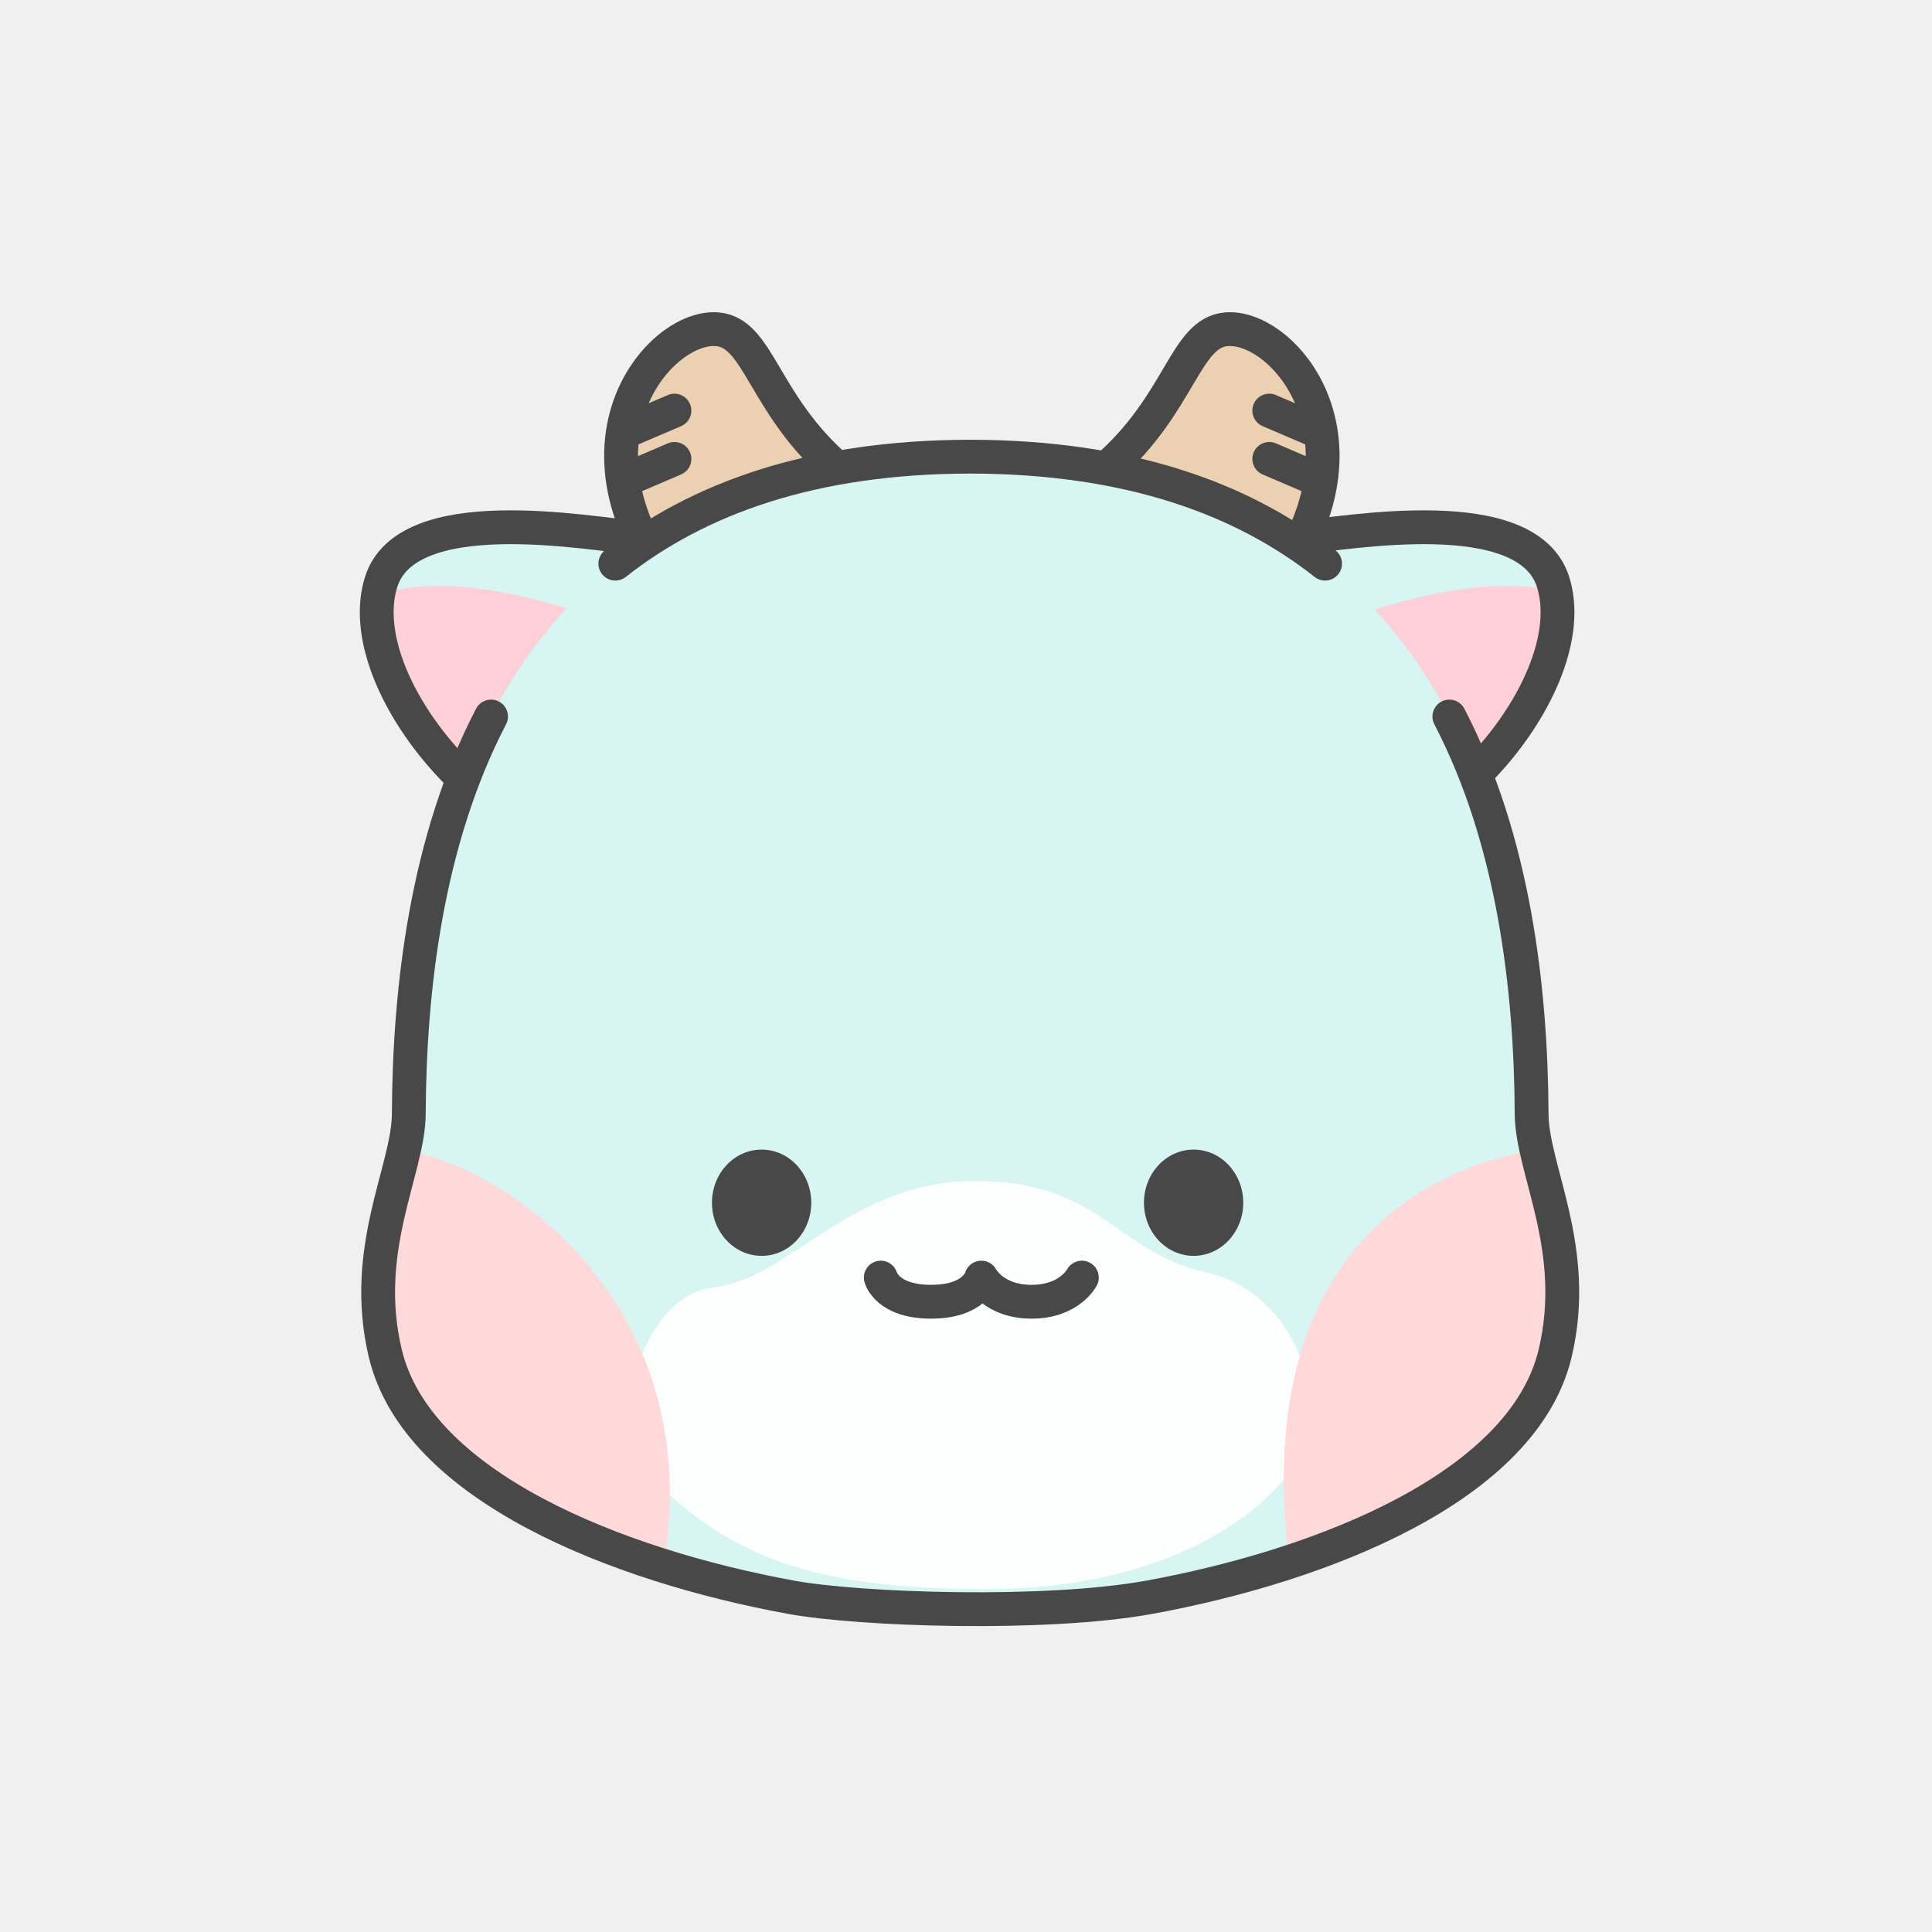
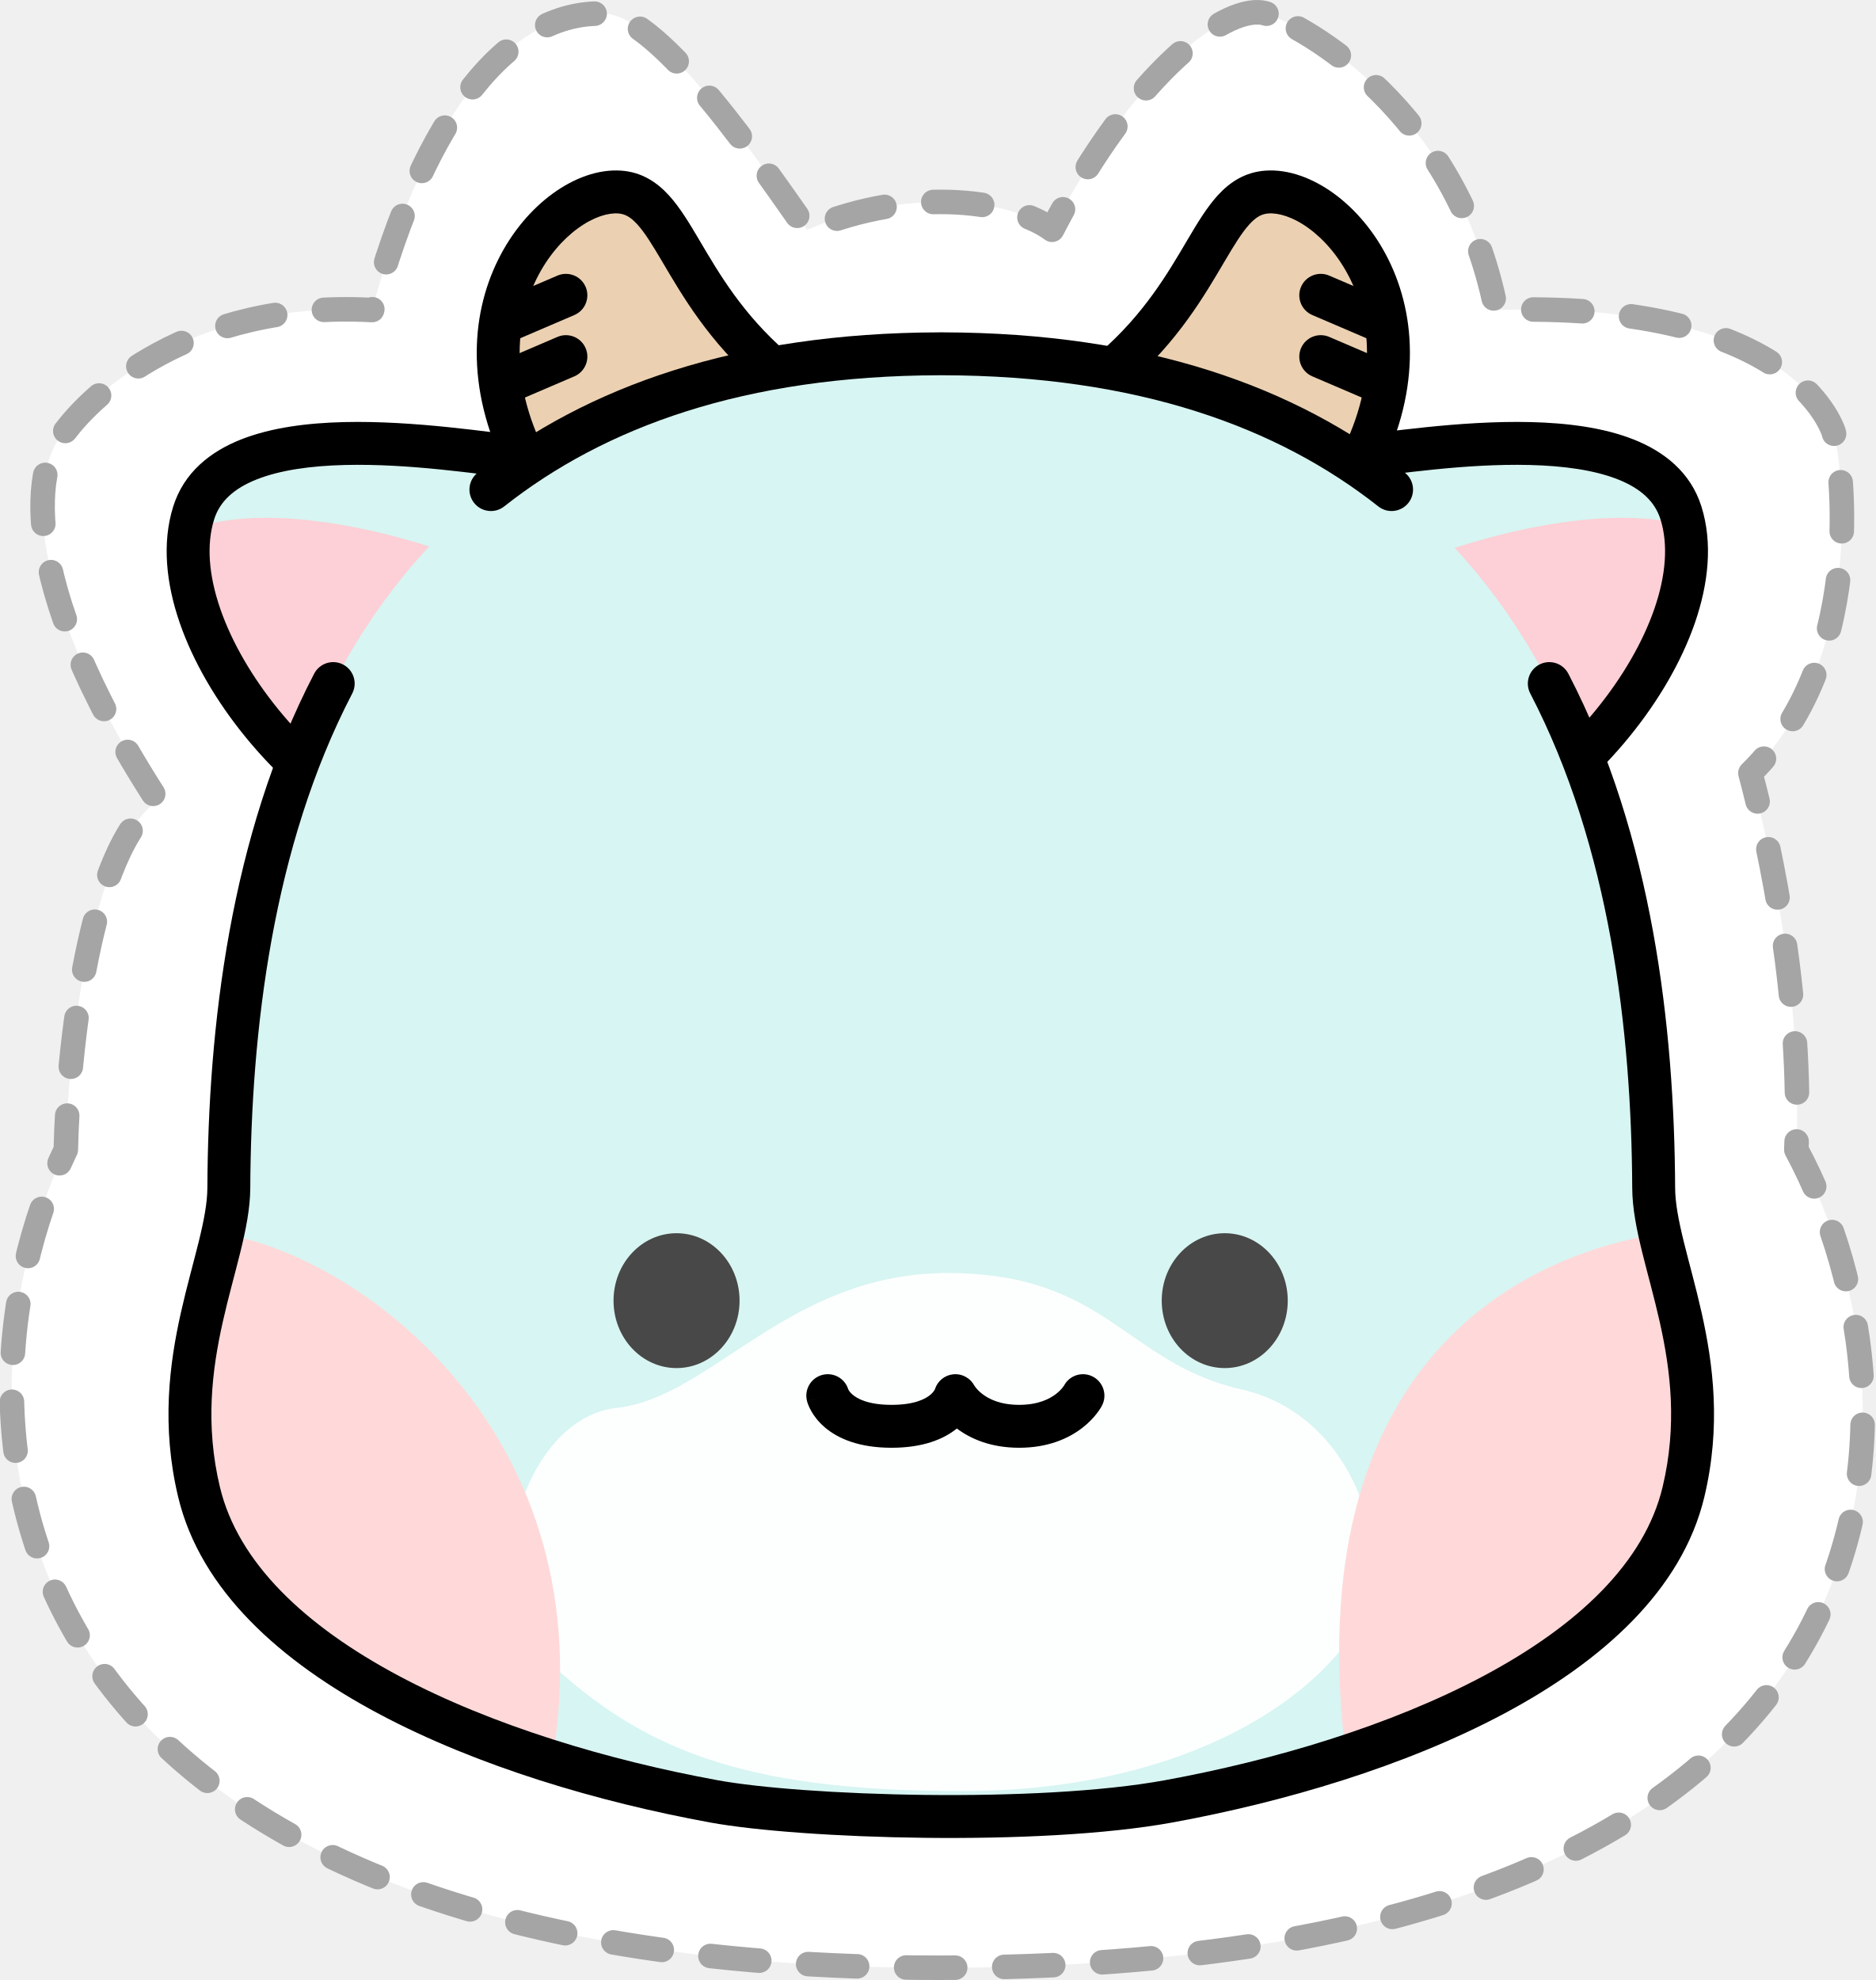
- <svg xmlns="http://www.w3.org/2000/svg" width="400" height="400" viewBox="0 0 400 400" fill="none">
-   <path d="M78.904 120.511C84.241 103.511 121.24 110.338 132.571 111.453C152.835 122.289 138.41 176.42 123.173 175.347C100.125 173.723 72.625 140.511 78.904 120.511Z" fill="#D7F5F2" />
-   <path d="M321.557 120.511C316.22 103.511 279.221 110.338 267.89 111.453C247.626 122.289 262.051 176.42 277.288 175.347C300.336 173.723 327.836 140.511 321.557 120.511Z" fill="#D7F5F2" />
-   <path d="M78.904 123.011C75.304 137.811 89.071 154.511 96.404 161.011C114.004 161.011 122.404 139.344 124.404 128.511C115.071 124.677 92.904 118.211 78.904 123.011Z" fill="#FCD0D6" />
-   <path d="M323.814 123.011C327.414 137.811 313.647 154.511 306.314 161.011C288.714 161.011 280.314 139.344 278.314 128.511C287.647 124.677 309.814 118.211 323.814 123.011Z" fill="#FCD0D6" />
-   <path d="M148.42 68.164C157.157 68.791 157.904 83.511 173.404 97.011C167.004 116.211 144.34 116.003 133.808 113.499C119.685 87.365 137.499 67.38 148.42 68.164Z" fill="#EBD1B2" />
-   <path d="M254.002 68.164C245.265 68.791 244.518 83.511 229.018 97.011C235.953 105.003 253.582 119.49 268.614 113.499C282.737 87.365 264.923 67.38 254.002 68.164Z" fill="#EBD1B2" />
-   <path d="M201.116 95.013C300.407 95.239 316.791 174.683 317.062 230.795C317.118 242.357 327.078 258.689 321.923 280.267C312.765 318.609 235.967 335.108 200.903 333.954C165.84 335.108 89.042 318.609 79.883 280.267C74.729 258.689 84.688 242.357 84.744 230.795C85.015 174.683 101.399 95.239 200.69 95.013V95.011C200.761 95.011 200.832 95.012 200.902 95.012C200.974 95.012 201.045 95.011 201.116 95.011V95.013Z" fill="#D7F5F2" />
-   <path d="M78.904 120.511C84.241 103.511 121.24 110.338 132.571 111.453C152.835 122.289 138.41 176.42 123.173 175.347C100.125 173.723 72.625 140.511 78.904 120.511Z" stroke="#474847" stroke-width="7" stroke-linecap="round" stroke-linejoin="round" />
-   <path d="M321.557 120.511C316.22 103.511 279.221 110.338 267.89 111.453C247.626 122.289 262.051 176.42 277.288 175.347C300.336 173.723 327.836 140.511 321.557 120.511Z" stroke="#474847" stroke-width="7" stroke-linecap="round" stroke-linejoin="round" />
-   <path d="M173.404 97.011C157.904 83.511 157.157 68.791 148.42 68.164C137.499 67.38 119.685 87.365 133.808 113.499" stroke="#474847" stroke-width="7" stroke-linecap="round" stroke-linejoin="round" />
-   <path d="M139.634 85.011L129.134 89.511" stroke="#474847" stroke-width="7" stroke-linecap="round" stroke-linejoin="round" />
-   <path d="M139.634 95.011L129.134 99.511" stroke="#474847" stroke-width="7" stroke-linecap="round" stroke-linejoin="round" />
-   <path d="M229.018 97.011C244.518 83.511 245.265 68.791 254.002 68.164C264.923 67.38 282.737 87.365 268.614 113.499" stroke="#474847" stroke-width="7" stroke-linecap="round" stroke-linejoin="round" />
-   <path d="M262.788 85.011L273.288 89.511" stroke="#474847" stroke-width="7" stroke-linecap="round" stroke-linejoin="round" />
-   <path d="M262.788 95.011L273.288 99.511" stroke="#474847" stroke-width="7" stroke-linecap="round" stroke-linejoin="round" />
-   <path d="M201.085 94.549C300.441 94.776 316.836 174.394 317.107 230.629C317.164 242.216 327.128 258.583 321.971 280.208C312.806 318.633 235.957 335.169 200.871 334.012C165.785 335.169 88.937 318.633 79.772 280.208C74.615 258.583 84.581 242.216 84.637 230.629C84.908 174.394 101.303 94.776 200.659 94.549V94.547C200.73 94.547 200.801 94.548 200.872 94.549C200.943 94.548 201.014 94.547 201.085 94.547V94.549Z" fill="#D7F5F2" />
-   <path d="M135.804 306.983C124.783 296.54 132.405 268.198 147.904 266.511C163.403 264.823 175.904 244.511 201.904 244.511C227.904 244.511 230.904 259.232 249.904 263.511C268.904 267.79 275.347 291.437 268.904 302.011C260.851 315.227 238.982 329.011 204.256 329.011C167.707 329.011 151.594 321.943 135.804 306.983Z" fill="#FDFFFF" />
-   <path d="M266.904 323.511C258.904 259.011 295.792 241.293 318.717 238.011C322.421 246.011 326.021 273.758 321.904 282.511C312.381 302.752 293.404 314.511 266.904 323.511Z" fill="#FFD9D9" />
-   <path d="M137.404 324.011C146.404 271.011 105.84 241.293 82.915 238.011C79.211 246.011 75.61 273.758 79.728 282.511C89.251 302.752 106.904 312.511 137.404 324.011Z" fill="#FFD9D9" />
-   <path d="M101.667 148.347C88.282 174.074 84.76 204.815 84.635 230.628C84.579 242.216 74.614 258.583 79.772 280.208C86.356 307.812 127.869 324.12 163.737 330.686C178.091 333.315 216.591 334.607 238.005 330.686C273.873 324.12 315.386 307.812 321.97 280.208C327.128 258.583 317.163 242.216 317.107 230.628C316.982 204.815 313.46 174.074 300.075 148.347M127.397 116.7C144.487 103.21 168.125 94.624 200.658 94.549V94.547C200.729 94.547 200.799 94.548 200.87 94.549C200.941 94.548 201.013 94.547 201.084 94.547V94.549C233.617 94.624 257.255 103.21 274.345 116.7" stroke="#474847" stroke-width="7" stroke-linecap="round" stroke-linejoin="round" />
-   <ellipse cx="157.684" cy="249.011" rx="10.28" ry="11" fill="#474847" />
-   <ellipse cx="247.123" cy="249.011" rx="10.28" ry="11" fill="#474847" />
-   <path d="M182.356 264.511C182.356 264.511 183.641 269.511 192.765 269.511C201.889 269.511 203.174 264.511 203.174 264.511C203.174 264.511 205.744 269.511 213.583 269.511C221.422 269.511 223.992 264.511 223.992 264.511" stroke="#474847" stroke-width="7" stroke-linecap="round" stroke-linejoin="round" />
+ <svg xmlns="http://www.w3.org/2000/svg" width="306" height="323" viewBox="0 0 306 323" fill="none">
+   <path d="M206.627 2.232C200.63 0.217 185.139 11.296 171.647 37.483C165.817 33.118 149.659 29.929 131.669 37.483C124.673 27.579 107.882 2.635 98.688 2.232C83.196 1.553 69.204 18.85 60.709 50.576C30.726 48.964 14.902 64.676 10.738 70.216C5.74 74.916 1.742 93.582 25.729 130.646C14.535 138.3 11.071 171.772 10.738 187.551C-11.417 233.712 -1.256 321 153.157 321C316.065 321 316.065 230.355 293.078 187.551C294.077 163.379 289.08 139.206 285.582 126.113C305.571 106.474 300.074 72.733 299.075 70.216C298.075 67.698 290.079 49.065 244.105 50.576C237.609 17.843 212.623 4.246 206.627 2.232Z" fill="white" stroke="#A5A5A5" stroke-width="4" stroke-linecap="round" stroke-linejoin="round" stroke-dasharray="8 8" />
+   <path d="M31.6 83.676C36.937 66.676 73.937 73.503 85.267 74.618C105.531 85.454 91.106 139.586 75.869 138.512C52.821 136.888 25.321 103.676 31.6 83.676Z" fill="#D7F5F2" />
+   <path d="M274.254 83.676C268.917 66.676 231.917 73.503 220.587 74.618C200.323 85.454 214.748 139.586 229.985 138.512C253.033 136.888 280.533 103.676 274.254 83.676Z" fill="#D7F5F2" />
+   <path d="M31.6 86.176C28 100.976 41.767 117.676 49.1 124.176C66.7 124.176 75.1 102.509 77.1 91.676C67.767 87.842 45.6 81.376 31.6 86.176Z" fill="#FCD0D6" />
+   <path d="M276.511 86.176C280.111 100.976 266.344 117.676 259.011 124.176C241.411 124.176 233.011 102.509 231.011 91.676C240.344 87.842 262.511 81.376 276.511 86.176Z" fill="#FCD0D6" />
+   <path d="M101.116 31.329C109.853 31.956 110.6 46.676 126.1 60.176C119.7 79.376 97.037 79.168 86.505 76.664C72.381 50.53 90.195 30.545 101.116 31.329Z" fill="#EBD1B2" />
+   <path d="M206.698 31.329C197.961 31.956 197.214 46.676 181.714 60.176C188.649 68.168 206.278 82.655 221.31 76.664C235.433 50.53 217.619 30.545 206.698 31.329Z" fill="#EBD1B2" />
+   <path d="M153.813 58.178C253.104 58.404 269.488 137.848 269.759 193.96C269.815 205.522 279.774 221.854 274.62 243.432C265.462 281.774 188.664 298.273 153.6 297.119C118.537 298.273 41.739 281.774 32.58 243.432C27.426 221.854 37.385 205.522 37.44 193.96C37.712 137.848 54.096 58.404 153.387 58.178V58.175C153.458 58.175 153.529 58.176 153.599 58.177C153.67 58.176 153.742 58.175 153.813 58.175V58.178Z" fill="#D7F5F2" />
+   <path d="M39.36 71.676C34.349 73.651 30.014 77.043 28.261 82.627C26.393 88.579 27.115 95.213 29.319 101.596C31.533 108.008 35.332 114.44 40.024 120.196C49.287 131.561 62.728 141.095 75.624 142.003C78.637 142.216 81.355 141.034 83.616 139.29C85.866 137.555 87.86 135.121 89.584 132.358C93.037 126.826 95.761 119.404 97.311 111.724C98.862 104.045 99.296 95.818 97.928 88.667C96.568 81.56 93.294 74.941 86.917 71.531L86.763 71.454C86.401 71.283 86.01 71.175 85.609 71.135C80.275 70.61 67.719 68.569 56.1 68.855C50.264 68.999 44.312 69.724 39.36 71.676ZM34.94 84.724C35.855 81.808 38.146 79.679 41.927 78.188C45.768 76.674 50.775 75.988 56.272 75.853C66.871 75.592 77.985 77.356 84.165 78.021C87.618 80.136 89.952 84.225 91.053 89.981C92.203 95.993 91.878 103.265 90.45 110.338C89.023 117.411 86.55 123.998 83.646 128.652C82.192 130.982 80.717 132.686 79.341 133.748C77.976 134.801 76.911 135.077 76.115 135.021C65.963 134.305 54.129 126.421 45.45 115.774C41.171 110.524 37.832 104.801 35.936 99.31C34.029 93.79 33.669 88.773 34.94 84.724Z" fill="black" />
+   <path d="M266.494 71.676C271.505 73.651 275.84 77.043 277.593 82.627C279.461 88.579 278.739 95.213 276.535 101.596C274.321 108.008 270.522 114.44 265.83 120.196C256.567 131.561 243.126 141.095 230.23 142.003C227.217 142.216 224.499 141.034 222.238 139.29C219.988 137.555 217.994 135.121 216.27 132.358C212.817 126.826 210.093 119.404 208.543 111.724C206.992 104.045 206.558 95.818 207.926 88.667C209.286 81.56 212.56 74.941 218.937 71.531L219.09 71.454C219.453 71.283 219.844 71.175 220.245 71.135C225.579 70.61 238.135 68.569 249.754 68.855C255.59 68.999 261.542 69.724 266.494 71.676ZM270.914 84.724C269.999 81.808 267.708 79.679 263.927 78.188C260.086 76.674 255.079 75.988 249.582 75.853C238.984 75.592 227.869 77.356 221.689 78.021C218.236 80.136 215.902 84.225 214.801 89.981C213.651 95.993 213.976 103.265 215.404 110.338C216.831 117.411 219.304 123.998 222.208 128.652C223.662 130.982 225.137 132.686 226.513 133.748C227.878 134.801 228.943 135.077 229.739 135.021C239.891 134.305 251.726 126.421 260.404 115.774C264.683 110.524 268.022 104.801 269.918 99.31C271.825 93.79 272.185 88.773 270.914 84.724Z" fill="black" />
+   <path d="M101.367 27.837C104.693 28.076 107.155 29.711 109.105 31.836C110.942 33.837 112.525 36.502 114.086 39.145C117.303 44.592 121.12 51.196 128.399 57.536C129.857 58.806 130.009 61.017 128.74 62.474C127.47 63.932 125.259 64.085 123.802 62.816C115.581 55.656 111.274 48.15 108.058 42.705C106.402 39.902 105.192 37.925 103.948 36.569C102.816 35.335 101.907 34.895 100.865 34.82C99.213 34.702 96.856 35.377 94.299 37.237C91.793 39.06 89.342 41.855 87.554 45.458C84.027 52.563 83.04 62.892 89.584 74.999C90.502 76.7 89.869 78.824 88.168 79.743C86.468 80.662 84.344 80.028 83.425 78.328C75.846 64.302 76.704 51.571 81.284 42.346C83.548 37.783 86.717 34.096 90.18 31.576C93.593 29.093 97.559 27.564 101.367 27.837Z" fill="black" />
+   <path d="M95.547 46.797C94.786 45.02 92.728 44.198 90.951 44.959L80.451 49.459C78.675 50.221 77.852 52.278 78.614 54.055C79.375 55.831 81.433 56.654 83.209 55.893L93.709 51.393C95.486 50.631 96.308 48.574 95.547 46.797Z" fill="black" />
+   <path d="M95.547 56.797C94.786 55.02 92.728 54.198 90.951 54.959L80.451 59.459C78.675 60.221 77.852 62.278 78.614 64.055C79.375 65.831 81.433 66.654 83.209 65.893L93.709 61.393C95.486 60.631 96.308 58.574 95.547 56.797Z" fill="black" />
+   <path d="M206.447 27.837C203.121 28.076 200.659 29.711 198.709 31.836C196.872 33.837 195.289 36.502 193.729 39.145C190.512 44.592 186.695 51.196 179.415 57.536C177.958 58.806 177.805 61.017 179.075 62.474C180.344 63.932 182.555 64.085 184.013 62.816C192.233 55.656 196.541 48.15 199.757 42.705C201.412 39.902 202.622 37.925 203.867 36.569C204.999 35.335 205.908 34.895 206.949 34.82C208.601 34.702 210.958 35.377 213.515 37.237C216.022 39.06 218.472 41.855 220.261 45.458C223.788 52.563 224.774 62.892 218.231 74.999C217.312 76.7 217.946 78.824 219.646 79.743C221.347 80.662 223.47 80.028 224.389 78.328C231.969 64.302 231.11 51.571 226.531 42.346C224.266 37.783 221.097 34.096 217.634 31.576C214.221 29.093 210.256 27.564 206.447 27.837Z" fill="black" />
+   <path d="M212.267 46.797C213.029 45.02 215.086 44.198 216.863 44.959L227.363 49.459C229.14 50.221 229.962 52.278 229.201 54.055C228.439 55.831 226.382 56.654 224.605 55.893L214.105 51.393C212.329 50.631 211.506 48.574 212.267 46.797Z" fill="black" />
+   <path d="M212.267 56.797C213.029 55.02 215.086 54.198 216.863 54.959L227.363 59.459C229.14 60.221 229.962 62.278 229.201 64.055C228.439 65.831 226.382 66.654 224.605 65.893L214.105 61.393C212.329 60.631 211.506 58.574 212.267 56.797Z" fill="black" />
+   <path d="M153.781 57.715C253.137 57.941 269.532 137.56 269.803 193.794C269.859 205.381 279.825 221.748 274.667 243.373C265.503 281.798 188.654 298.334 153.568 297.177C118.482 298.334 41.634 281.798 32.469 243.373C27.312 221.748 37.276 205.381 37.333 193.794C37.604 137.56 53.999 57.941 153.355 57.715V57.713C153.426 57.713 153.497 57.714 153.568 57.714C153.639 57.714 153.71 57.713 153.781 57.713V57.715Z" fill="#D7F5F2" />
+   <path d="M88.5 270.148C77.479 259.705 85.101 231.364 100.6 229.676C116.099 227.988 128.6 207.676 154.6 207.676C180.6 207.676 183.6 222.397 202.6 226.676C221.6 230.955 228.042 254.602 221.6 265.176C213.547 278.393 191.677 292.176 156.952 292.176C120.403 292.176 104.29 285.108 88.5 270.148Z" fill="#FDFFFF" />
+   <path d="M219.6 286.676C211.6 222.176 248.489 204.458 271.414 201.176C275.117 209.176 278.718 236.923 274.6 245.676C265.077 265.917 246.1 277.676 219.6 286.676Z" fill="#FFD9D9" />
+   <path d="M90.1 287.176C99.1 234.176 58.536 204.458 35.611 201.176C31.907 209.176 28.307 236.923 32.425 245.676C41.947 265.917 59.6 275.676 90.1 287.176Z" fill="#FFD9D9" />
+   <path d="M251.157 108.407C252.872 107.515 254.985 108.182 255.878 109.896C269.639 136.348 273.178 167.744 273.303 193.776C273.315 196.232 273.859 199.087 274.712 202.552C275.522 205.845 276.677 209.925 277.605 214.052C279.517 222.553 280.825 232.644 278.072 244.185C274.428 259.463 261.296 271.082 245.31 279.591C229.207 288.161 209.488 293.971 191.333 297.295C180.294 299.316 165.051 299.97 150.881 299.807C136.717 299.645 123.271 298.662 115.803 297.295C97.648 293.971 77.929 288.161 61.826 279.591C45.84 271.082 32.708 259.463 29.064 244.185C26.311 232.644 27.619 222.553 29.531 214.052C30.459 209.925 31.614 205.845 32.425 202.552C33.277 199.087 33.821 196.232 33.833 193.776C33.958 167.744 37.497 136.348 51.258 109.896C52.151 108.182 54.264 107.515 55.979 108.407C57.694 109.299 58.361 111.413 57.468 113.128C44.461 138.13 40.956 168.216 40.833 193.81C40.816 197.148 40.093 200.685 39.222 204.223C38.309 207.934 37.286 211.47 36.36 215.587C34.565 223.571 33.469 232.477 35.874 242.561C38.814 254.888 49.73 265.224 65.114 273.412C80.38 281.538 99.352 287.166 117.064 290.409C123.95 291.67 136.932 292.647 150.961 292.807C164.982 292.968 179.696 292.309 190.072 290.409C207.784 287.166 226.755 281.538 242.022 273.412C257.406 265.224 268.322 254.888 271.262 242.561C273.667 232.477 272.571 223.571 270.776 215.587C269.85 211.47 268.827 207.934 267.914 204.223C267.043 200.685 266.319 197.148 266.303 193.81C266.18 168.216 262.675 138.13 249.668 113.128C248.775 111.413 249.442 109.299 251.157 108.407ZM153.872 54.216C187.002 54.306 211.416 63.071 229.211 77.118C230.728 78.316 230.987 80.517 229.79 82.034C228.592 83.551 226.391 83.81 224.874 82.613C208.504 69.691 185.666 61.288 153.773 61.215C153.753 61.215 153.733 61.213 153.713 61.213C153.649 61.213 153.79 61.213 153.571 61.214H153.563C153.337 61.213 153.491 61.213 153.423 61.213C153.403 61.213 153.383 61.215 153.363 61.215C121.47 61.287 98.632 69.691 82.262 82.613C80.745 83.811 78.544 83.551 77.346 82.034C76.149 80.517 76.408 78.316 77.925 77.118C95.72 63.071 120.133 54.306 153.263 54.216C153.294 54.215 153.325 54.213 153.355 54.213C153.404 54.213 153.451 54.213 153.485 54.214H153.65C153.685 54.213 153.732 54.213 153.781 54.213C153.811 54.213 153.842 54.215 153.872 54.216Z" fill="black" />
+   <path d="M120.661 212.176C120.661 218.251 116.058 223.176 110.38 223.176C104.703 223.176 100.1 218.251 100.1 212.176C100.1 206.1 104.703 201.176 110.38 201.176C116.058 201.176 120.661 206.1 120.661 212.176Z" fill="#474847" />
+   <path d="M210.1 212.176C210.1 218.251 205.498 223.176 199.82 223.176C194.142 223.176 189.54 218.251 189.54 212.176C189.54 206.1 194.142 201.176 199.82 201.176C205.498 201.176 210.1 206.1 210.1 212.176Z" fill="#474847" />
+   <path d="M134.182 224.286C135.998 223.819 137.847 224.866 138.395 226.638C138.403 226.656 138.42 226.693 138.449 226.744C138.534 226.896 138.728 227.188 139.111 227.515C139.825 228.126 141.572 229.175 145.463 229.175C149.353 229.175 151.099 228.126 151.813 227.515C152.196 227.188 152.39 226.896 152.475 226.744C152.51 226.682 152.528 226.642 152.533 226.63C152.945 225.312 154.098 224.352 155.481 224.197C156.92 224.036 158.309 224.777 158.976 226.061C158.974 226.057 158.972 226.052 158.97 226.049C158.966 226.041 158.963 226.034 158.96 226.028C158.954 226.017 158.95 226.01 158.948 226.007C158.95 226.01 158.955 226.019 158.964 226.033C158.992 226.079 159.057 226.178 159.161 226.312C159.37 226.582 159.731 226.986 160.272 227.403C161.312 228.204 163.17 229.175 166.28 229.175C169.39 229.175 171.248 228.204 172.288 227.403C172.829 226.986 173.19 226.582 173.399 226.312C173.503 226.178 173.567 226.079 173.596 226.033C173.61 226.011 173.616 226.001 173.613 226.007C173.611 226.01 173.606 226.017 173.6 226.028C173.597 226.034 173.594 226.041 173.59 226.049C173.587 226.052 173.586 226.057 173.584 226.061C174.472 224.353 176.574 223.681 178.289 224.562C180.008 225.446 180.685 227.556 179.801 229.275L176.689 227.675C179.651 229.198 179.793 229.274 179.799 229.279C179.799 229.28 179.798 229.282 179.798 229.283C179.796 229.286 179.795 229.289 179.794 229.292C179.791 229.297 179.787 229.303 179.784 229.309C179.777 229.322 179.77 229.336 179.761 229.351C179.745 229.381 179.726 229.417 179.704 229.457C179.659 229.536 179.601 229.634 179.53 229.748C179.388 229.975 179.19 230.267 178.931 230.601C178.414 231.269 177.641 232.115 176.56 232.948C174.355 234.647 171.009 236.175 166.28 236.175C161.633 236.175 158.323 234.698 156.117 233.035C153.9 234.824 150.507 236.175 145.463 236.175C140.229 236.175 136.771 234.725 134.561 232.836C133.483 231.914 132.785 230.955 132.344 230.17C132.125 229.779 131.97 229.432 131.863 229.155C131.809 229.016 131.766 228.894 131.734 228.792C131.718 228.741 131.705 228.695 131.693 228.654C131.687 228.634 131.681 228.614 131.676 228.596C131.674 228.587 131.672 228.578 131.67 228.57C131.669 228.566 131.668 228.562 131.667 228.558C131.666 228.556 131.665 228.553 131.665 228.552C131.664 228.55 131.686 228.541 135.053 227.675L131.664 228.547C131.183 226.674 132.31 224.767 134.182 224.286ZM138.441 226.799C138.441 226.799 138.441 226.794 138.44 226.793C138.439 226.789 138.438 226.785 138.437 226.782C138.435 226.775 138.434 226.769 138.432 226.762C138.429 226.749 138.425 226.737 138.422 226.726L138.441 226.799ZM152.519 226.672C152.515 226.686 152.509 226.704 152.503 226.726C152.499 226.737 152.496 226.749 152.493 226.762C152.491 226.769 152.489 226.775 152.487 226.782C152.486 226.785 152.485 226.789 152.484 226.793C152.484 226.794 152.483 226.796 152.483 226.798C152.498 226.741 152.516 226.686 152.533 226.631C152.53 226.637 152.526 226.65 152.519 226.672Z" fill="black" />
</svg>
